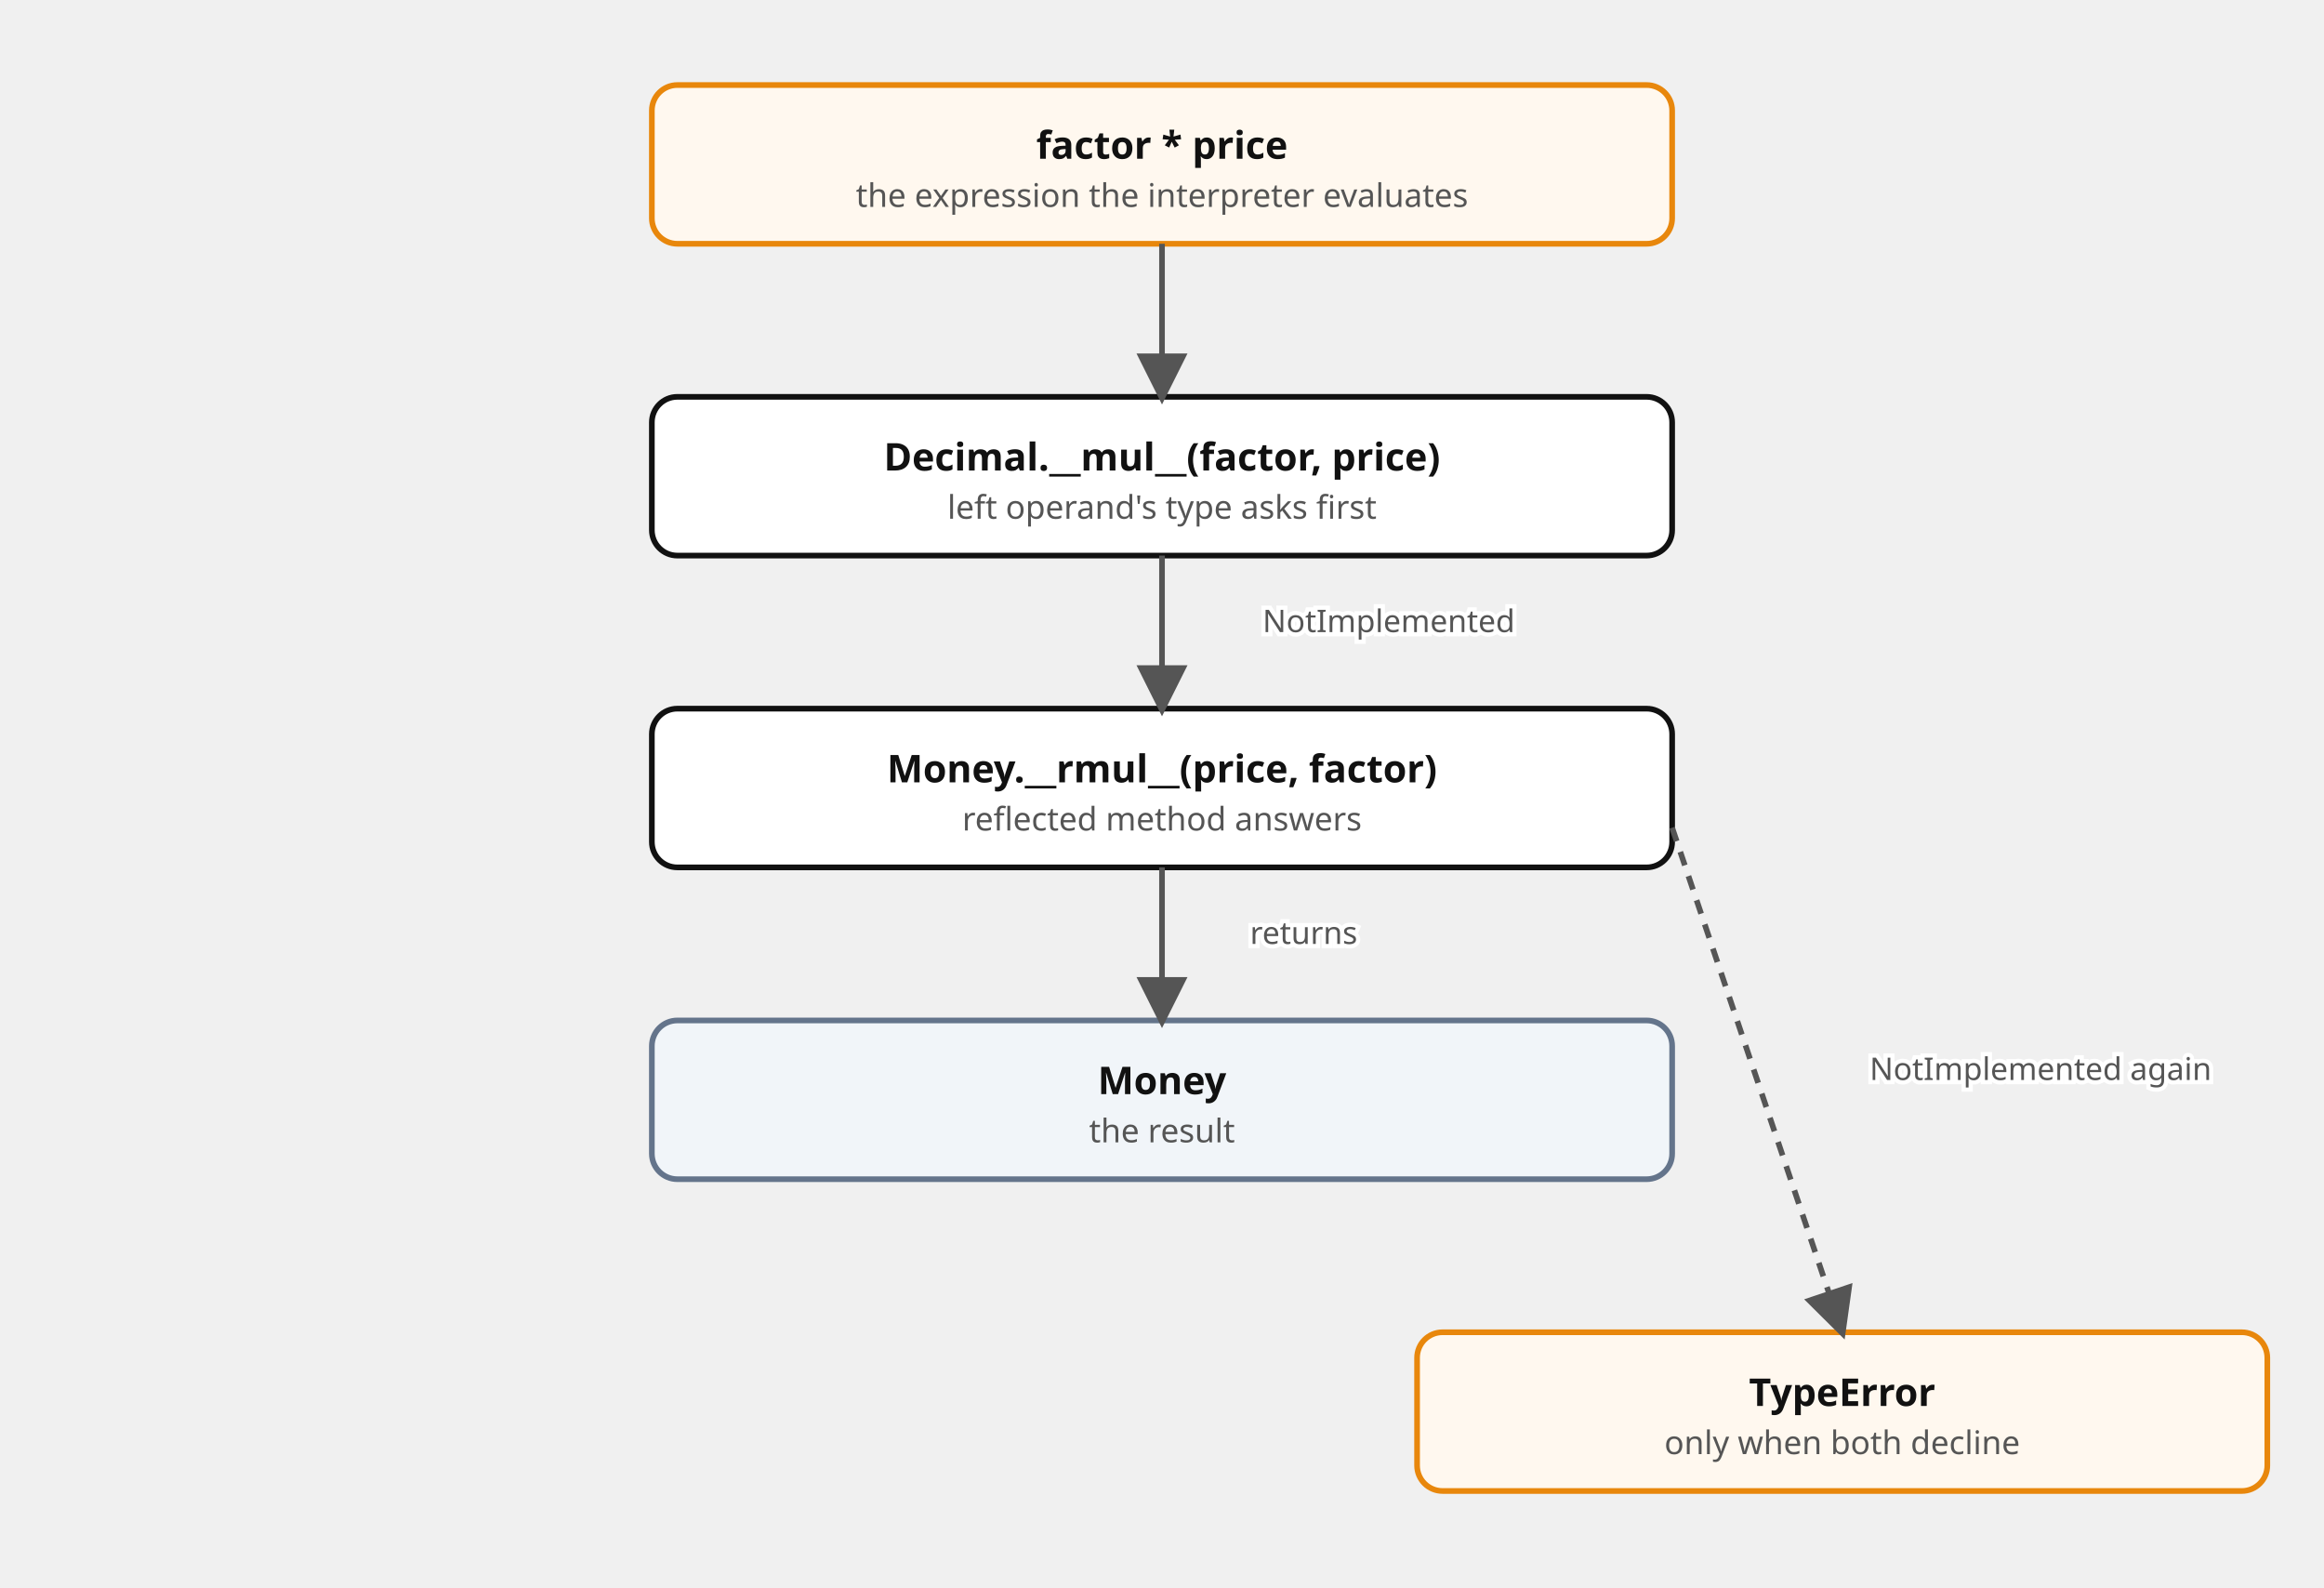
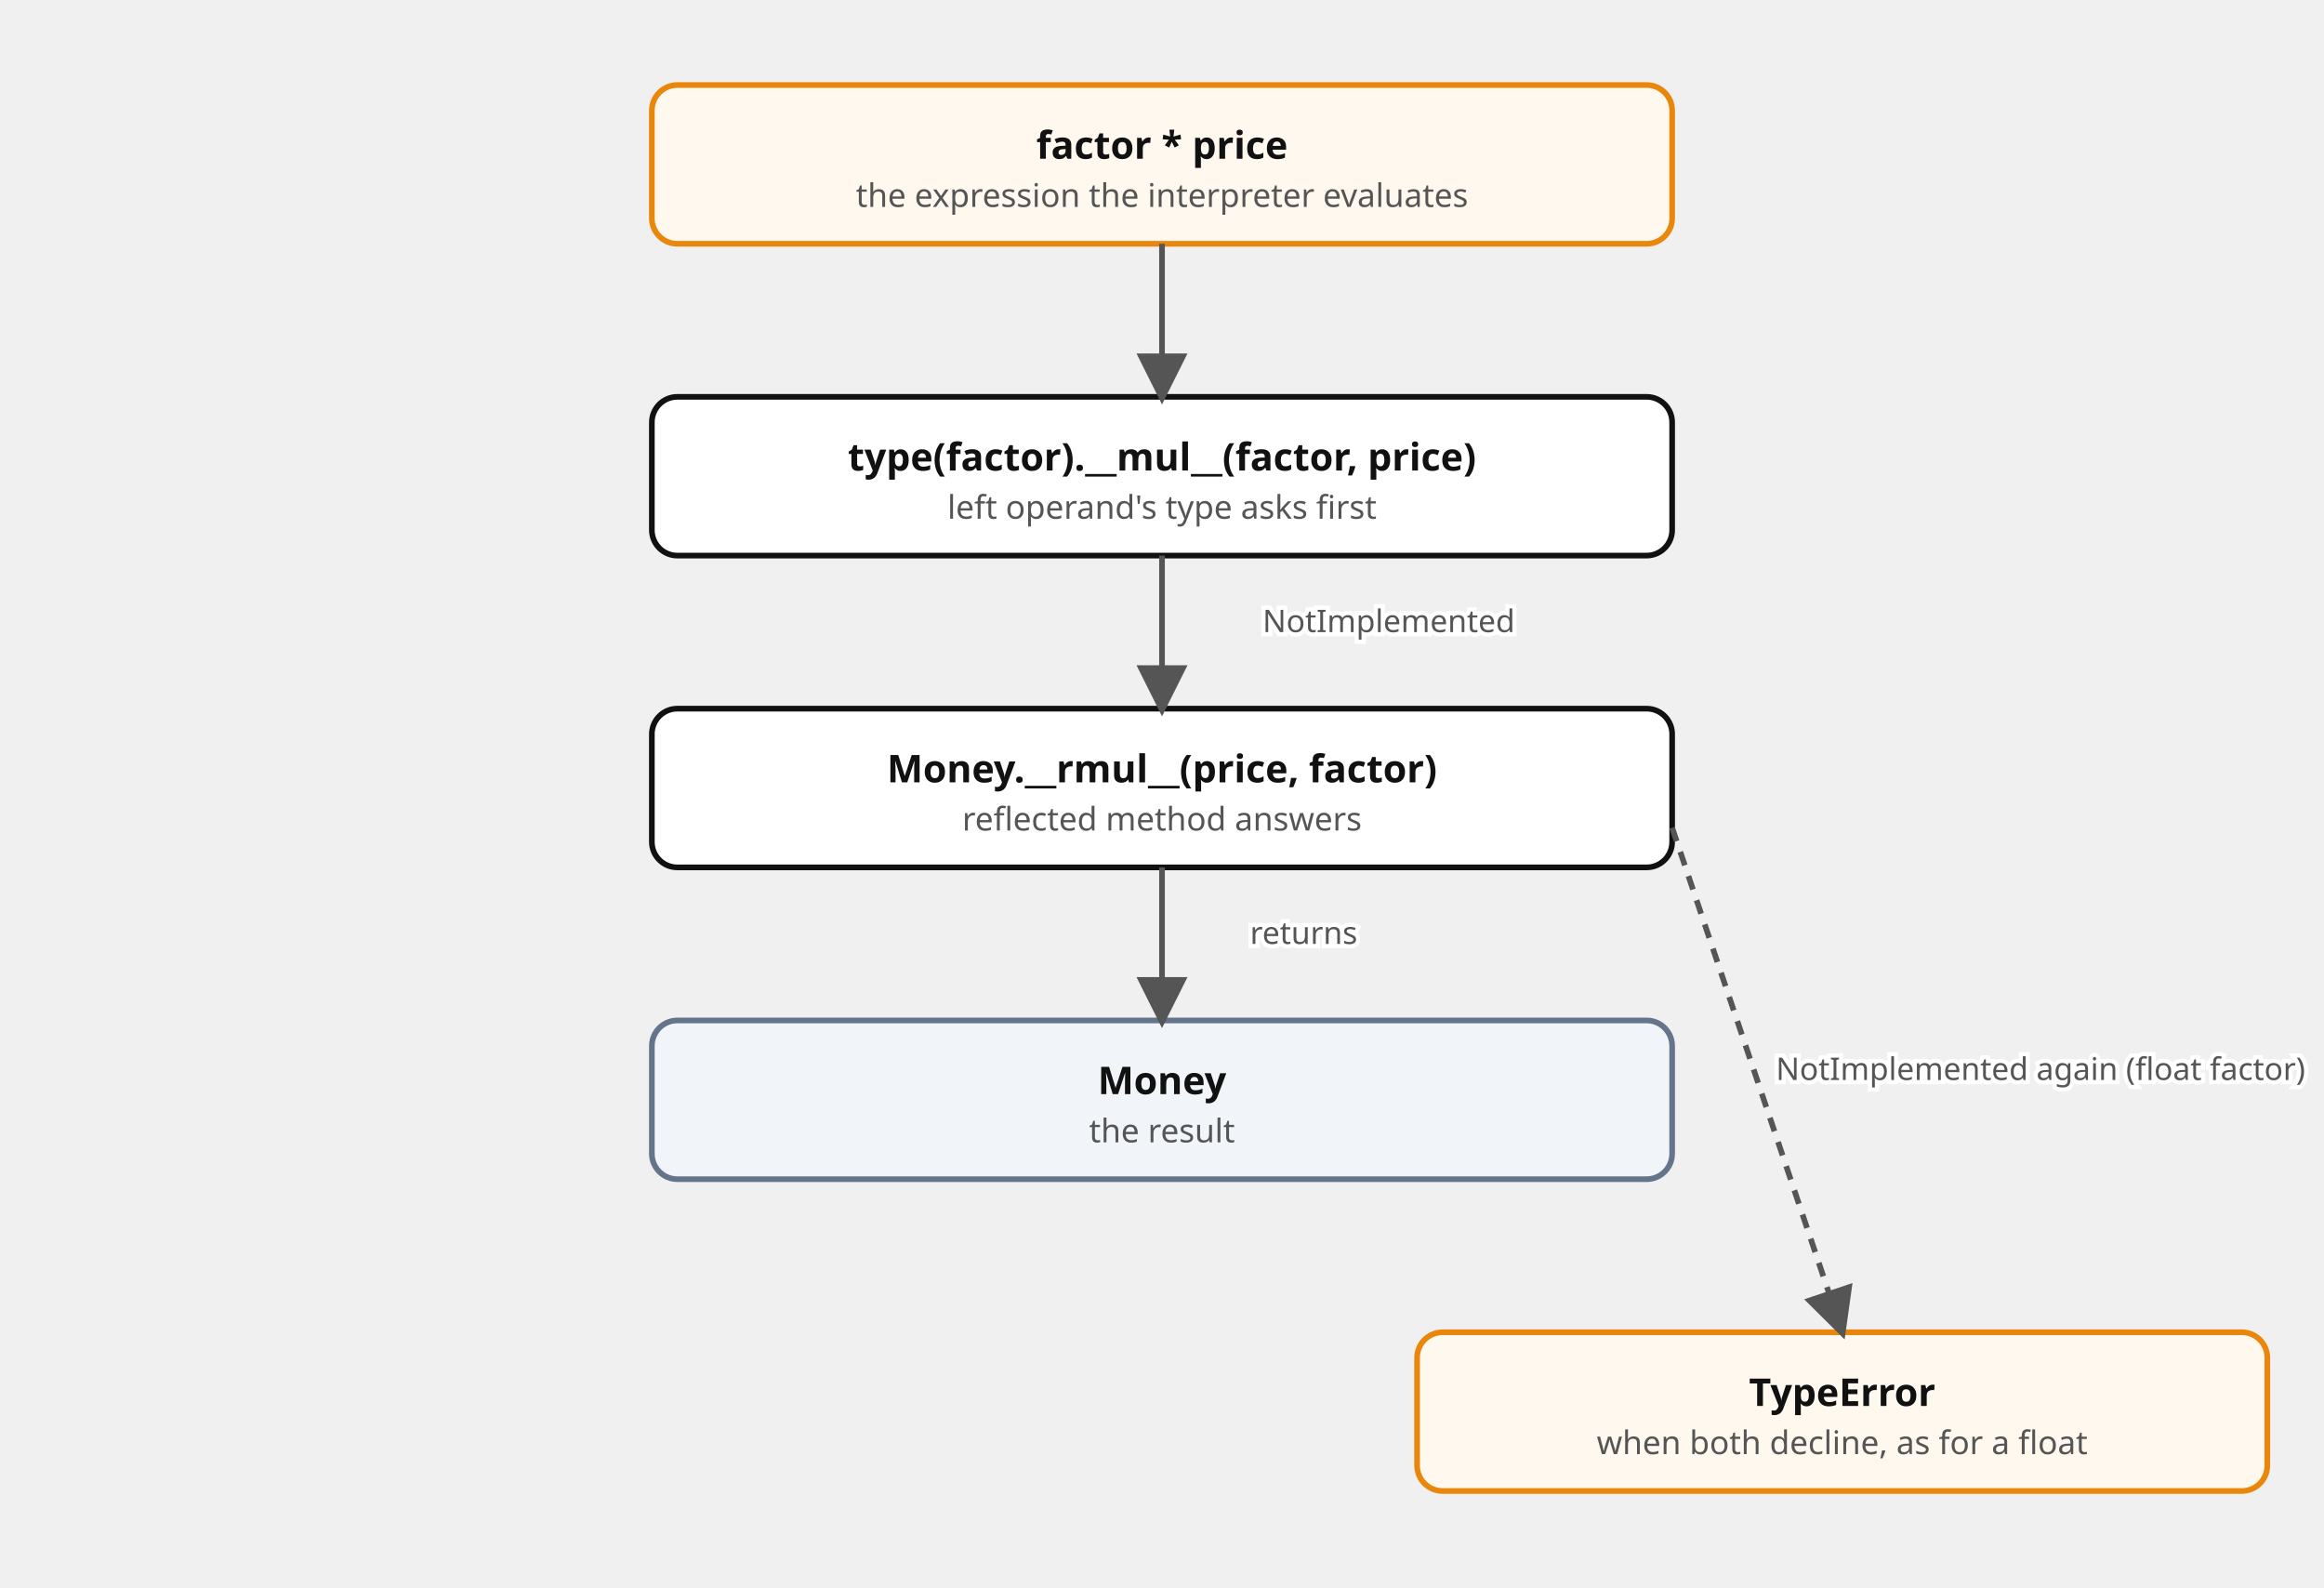
<svg xmlns="http://www.w3.org/2000/svg" viewBox="0 0 820 560" font-family="'Red Hat Text', system-ui, sans-serif" role="img">
  <defs>
    <marker id="a" viewBox="0 0 10 10" refX="8.5" refY="5" markerWidth="9" markerHeight="9" orient="auto-start-reverse">
      <path d="M0,0 L10,5 L0,10 z" fill="#555" />
    </marker>
    <marker id="am" viewBox="0 0 10 10" refX="8.5" refY="5" markerWidth="9" markerHeight="9" orient="auto-start-reverse">
      <path d="M0,0 L10,5 L0,10 z" fill="#b8650a" />
    </marker>
  </defs>
  <rect x="230" y="30" width="360" height="56" rx="9" fill="#fff8ef" stroke="#e8870c" stroke-width="2" />
  <text x="410.0" y="56.0" font-size="13.5" font-weight="700" fill="#111111" text-anchor="middle">factor * price</text>
  <text x="410.0" y="73.0" font-size="11.5" fill="#555555" text-anchor="middle">the expression the interpreter evaluates</text>
  <rect x="230" y="140" width="360" height="56" rx="9" fill="#ffffff" stroke="#111111" stroke-width="2" />
-   <text x="410.0" y="166.0" font-size="13.5" font-weight="700" fill="#111111" text-anchor="middle">Decimal.__mul__(factor, price)</text>
+   <text x="410.0" y="166.0" font-size="13.5" font-weight="700" fill="#111111" text-anchor="middle">type(factor).__mul__(factor, price)</text>
  <text x="410.0" y="183.0" font-size="11.5" fill="#555555" text-anchor="middle">left operand's type asks first</text>
  <rect x="230" y="250" width="360" height="56" rx="9" fill="#ffffff" stroke="#111111" stroke-width="2" />
  <text x="410.0" y="276.0" font-size="13.5" font-weight="700" fill="#111111" text-anchor="middle">Money.__rmul__(price, factor)</text>
  <text x="410.0" y="293.0" font-size="11.5" fill="#555555" text-anchor="middle">reflected method answers</text>
  <rect x="230" y="360" width="360" height="56" rx="9" fill="#f1f5f9" stroke="#64748b" stroke-width="2" />
  <text x="410.0" y="386.0" font-size="13.5" font-weight="700" fill="#111111" text-anchor="middle">Money</text>
  <text x="410.0" y="403.0" font-size="11.5" fill="#555555" text-anchor="middle">the result</text>
  <rect x="500" y="470" width="300" height="56" rx="9" fill="#fff8ef" stroke="#e8870c" stroke-width="2" />
  <text x="650.0" y="496.0" font-size="13.5" font-weight="700" fill="#111111" text-anchor="middle">TypeError</text>
-   <text x="650.0" y="513.0" font-size="11.5" fill="#555555" text-anchor="middle">only when both decline</text>
+   <text x="650.0" y="513.0" font-size="11.5" fill="#555555" text-anchor="middle">when both decline, as for a float</text>
  <path d="M410,86 L410,140" fill="none" stroke="#555" stroke-width="2" marker-end="url(#a)" />
  <path d="M410,196 L410,250" fill="none" stroke="#555" stroke-width="2" marker-end="url(#a)" />
  <text x="490.0" y="223.0" font-size="11" fill="#ffffff" stroke="#ffffff" stroke-width="3" paint-order="stroke" text-anchor="middle">NotImplemented</text>
  <text x="490.0" y="223.0" font-size="11" fill="#555" text-anchor="middle">NotImplemented</text>
  <path d="M410,306 L410,360" fill="none" stroke="#555" stroke-width="2" marker-end="url(#a)" />
  <text x="460.0" y="333.0" font-size="11" fill="#ffffff" stroke="#ffffff" stroke-width="3" paint-order="stroke" text-anchor="middle">returns</text>
  <text x="460.0" y="333.0" font-size="11" fill="#555" text-anchor="middle">returns</text>
  <path d="M590,292 L650,470" fill="none" stroke="#555" stroke-width="2" stroke-dasharray="5 4" marker-end="url(#a)" />
-   <text x="720.0" y="381.0" font-size="11" fill="#ffffff" stroke="#ffffff" stroke-width="3" paint-order="stroke" text-anchor="middle">NotImplemented again</text>
-   <text x="720.0" y="381.0" font-size="11" fill="#555" text-anchor="middle">NotImplemented again</text>
+   <text x="720.0" y="381.0" font-size="11" fill="#ffffff" stroke="#ffffff" stroke-width="3" paint-order="stroke" text-anchor="middle">NotImplemented again (float factor)</text>
+   <text x="720.0" y="381.0" font-size="11" fill="#555" text-anchor="middle">NotImplemented again (float factor)</text>
</svg>
